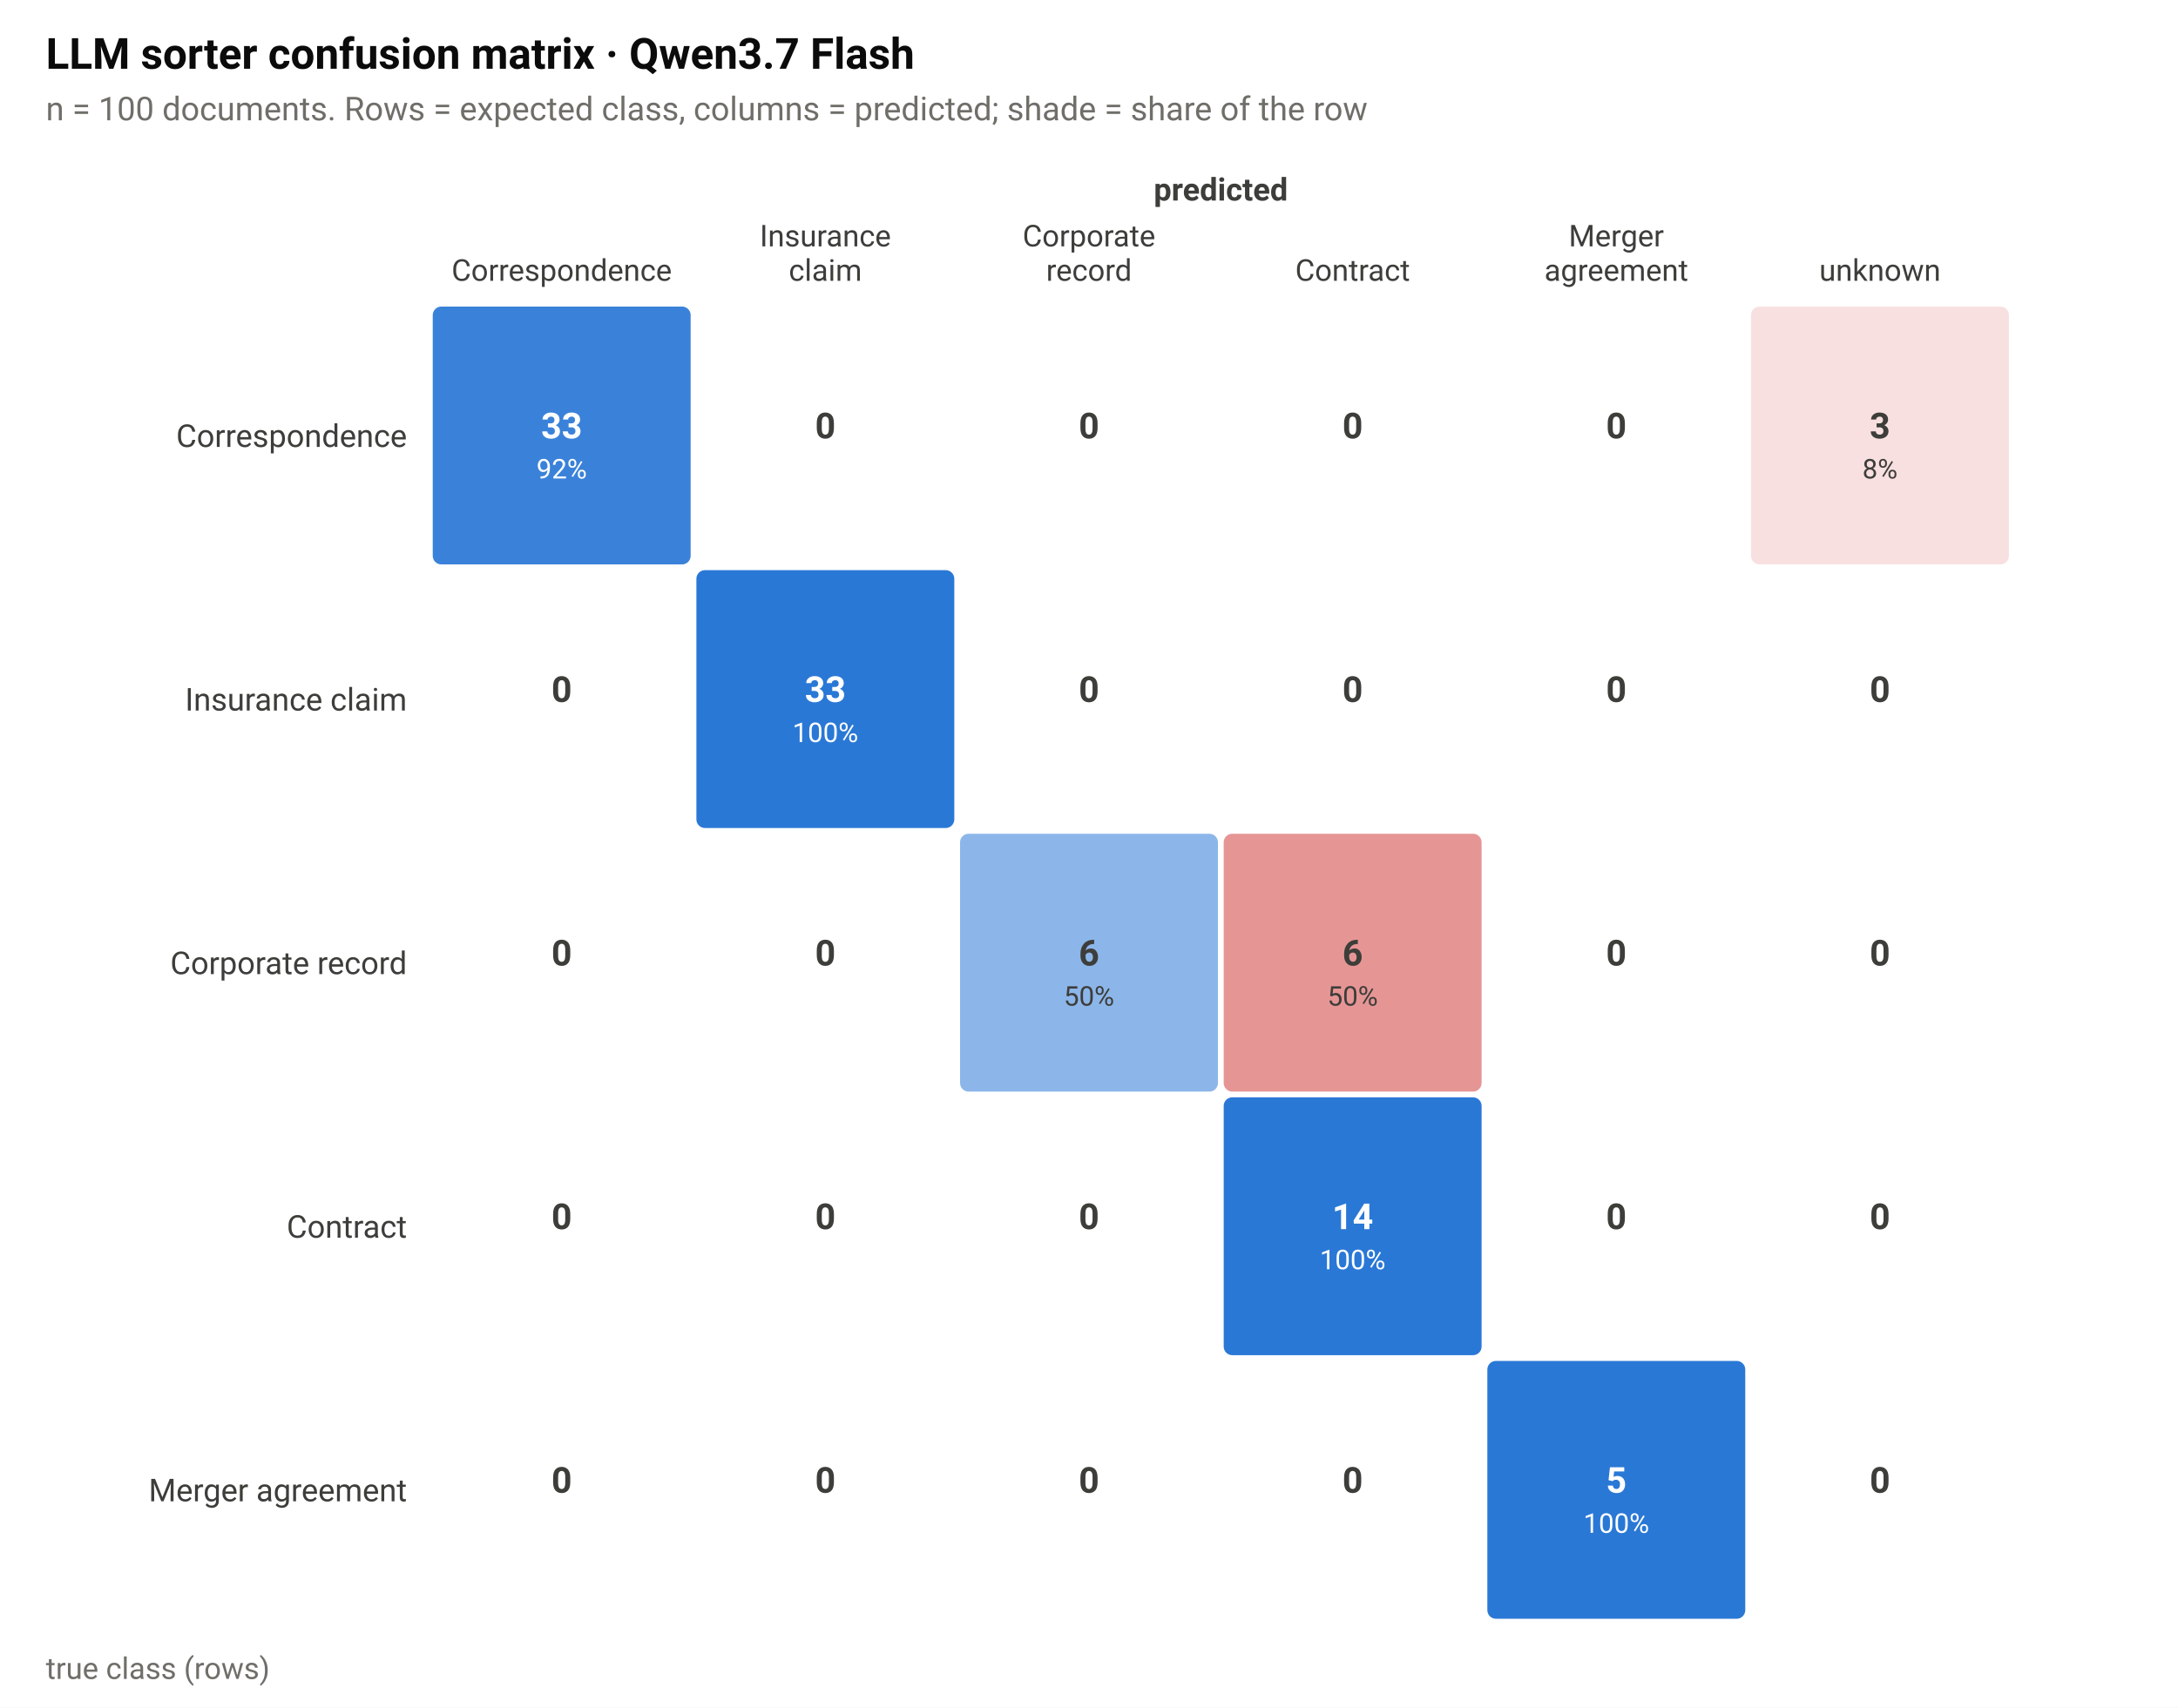
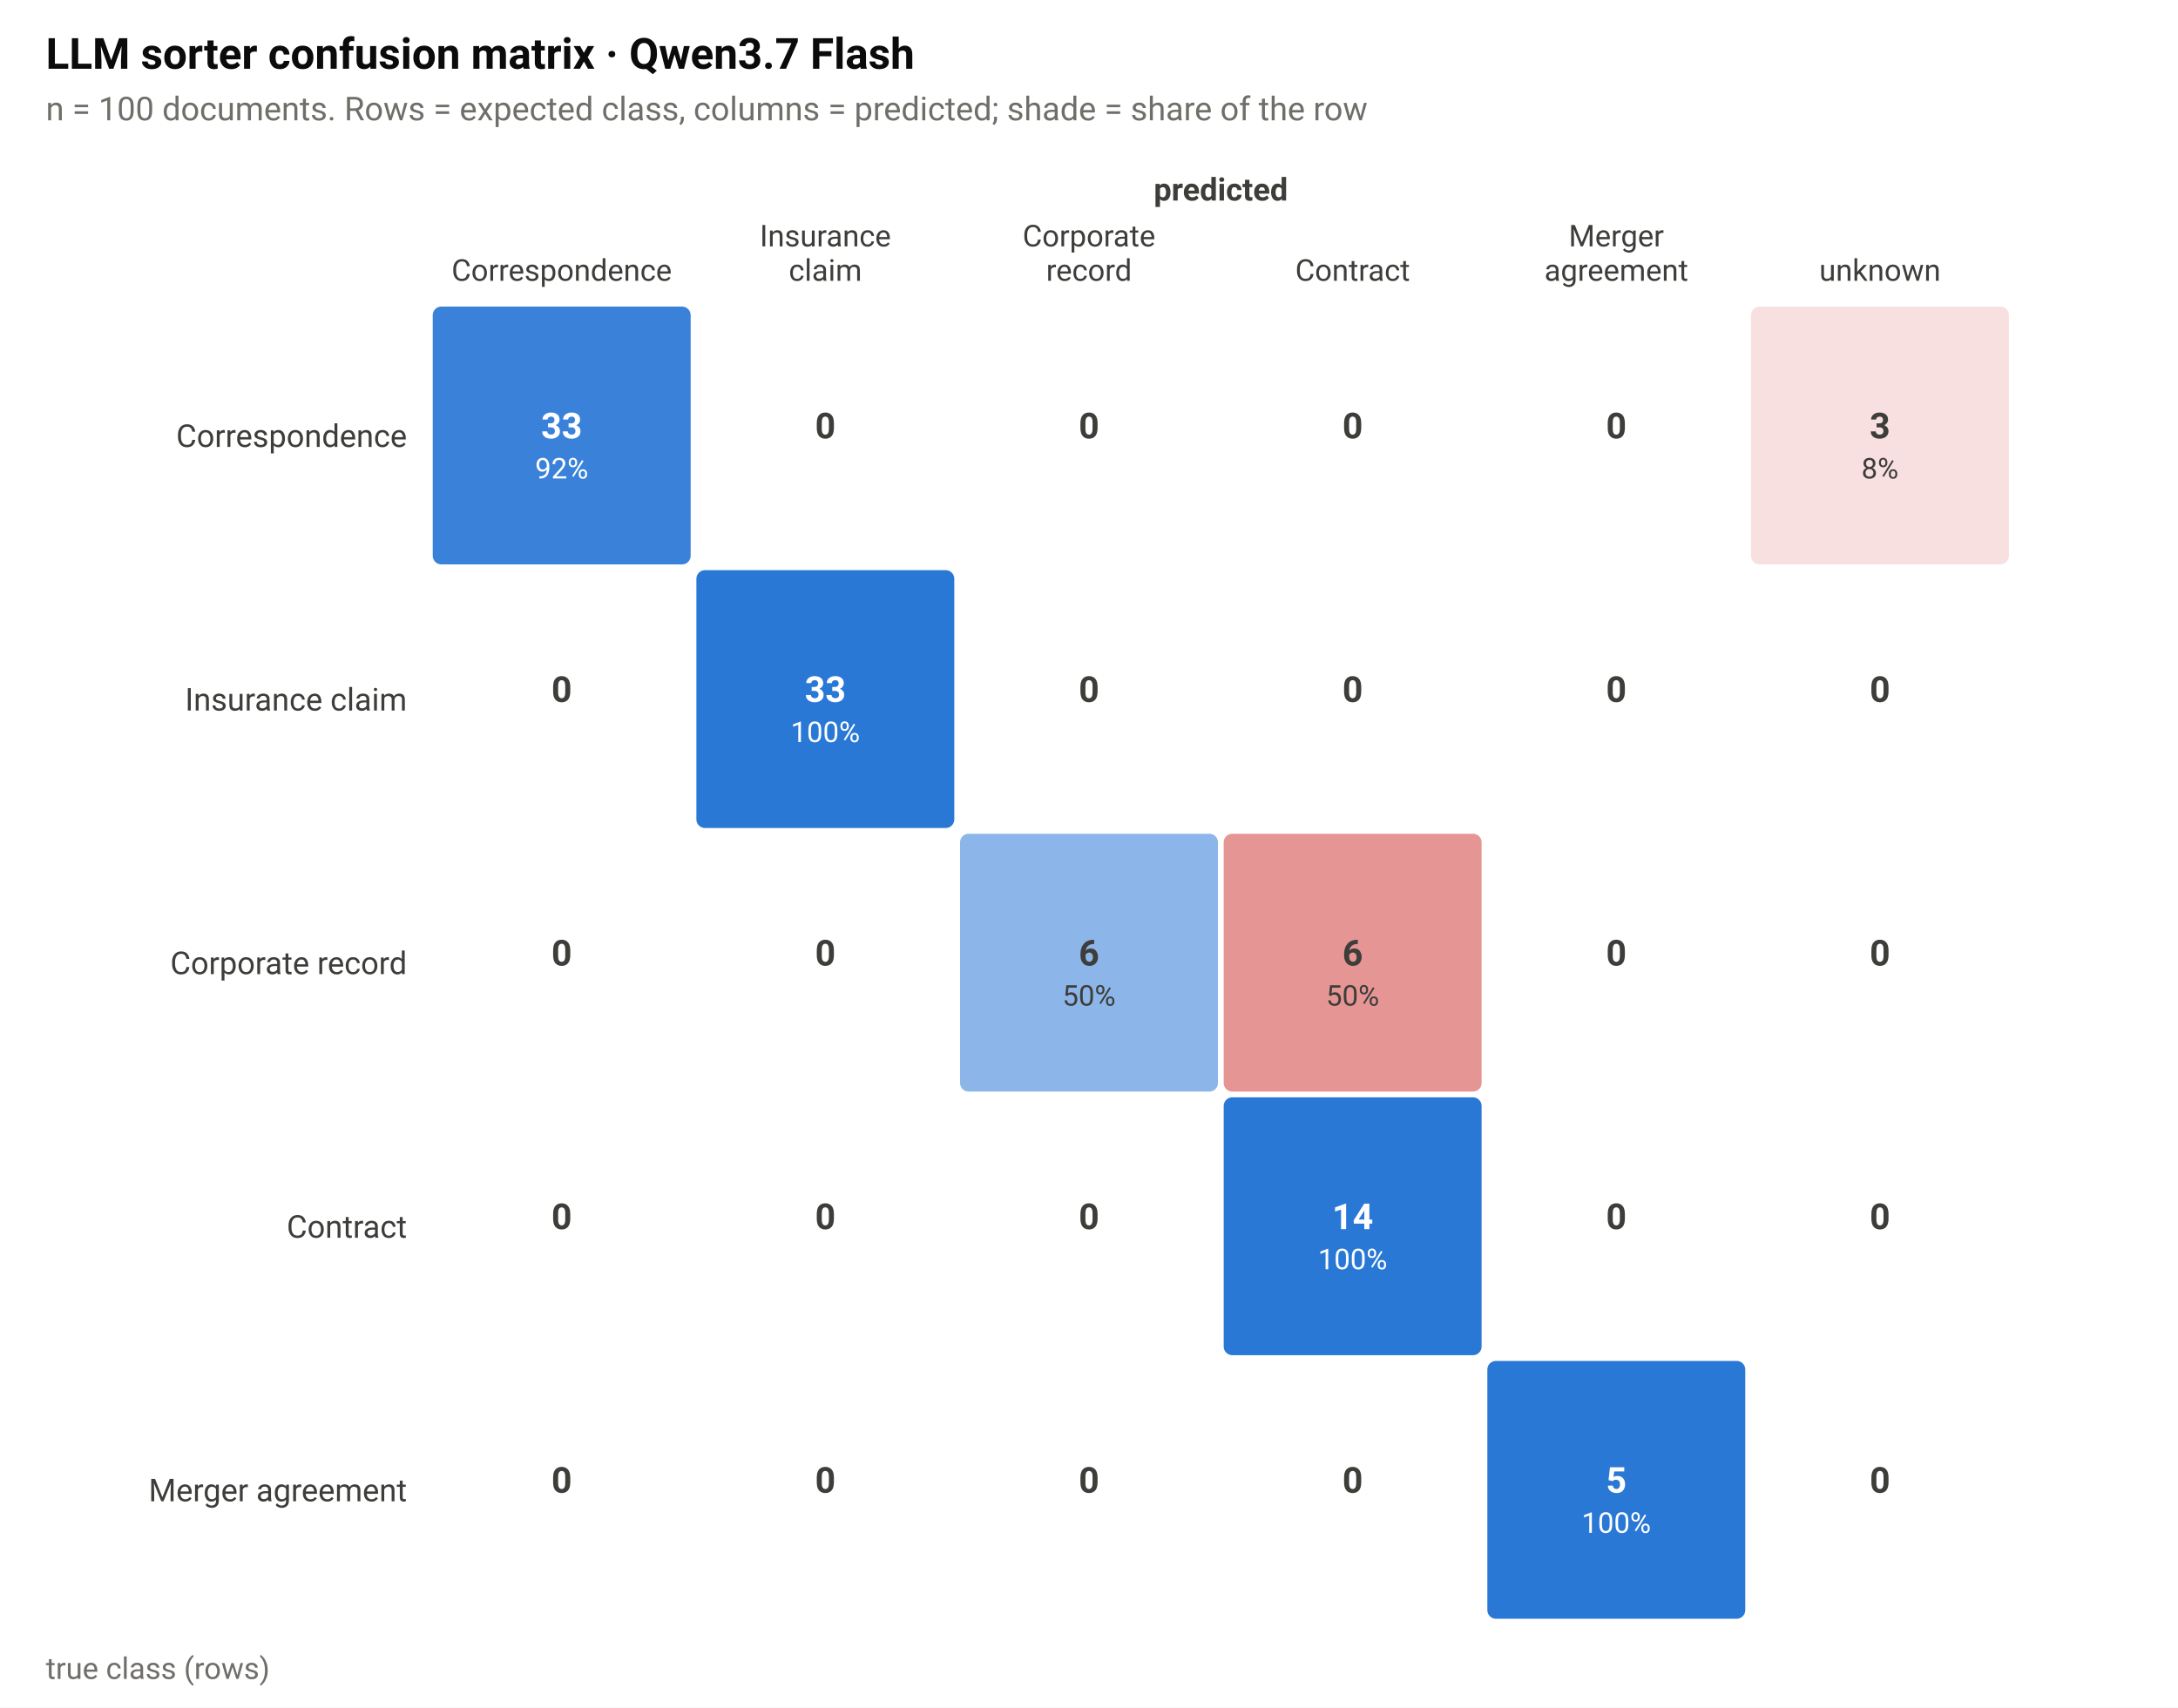
<svg xmlns="http://www.w3.org/2000/svg" width="760" height="596" viewBox="0 0 760 596" font-family="system-ui,-apple-system,'Segoe UI',Roboto,sans-serif" role="img">
  <rect width="760" height="596" fill="#ffffff" />
  <text x="16" y="24" font-size="15" font-weight="600" fill="#0b0b0b">LLM sorter confusion matrix · Qwen3.7 Flash</text>
  <text x="16" y="42" font-size="11.5" fill="#6f6e69">n = 100 documents. Rows = expected class, columns = predicted; shade = share of the row</text>
  <text x="426" y="70" font-size="11" fill="#3d3d3a" text-anchor="middle" font-weight="600">predicted</text>
  <text x="196" y="98" font-size="10.5" fill="#3d3d3a" text-anchor="middle">Correspondence</text>
  <text x="288" y="86" font-size="10.5" fill="#3d3d3a" text-anchor="middle">Insurance</text>
  <text x="288" y="98" font-size="10.5" fill="#3d3d3a" text-anchor="middle">claim</text>
  <text x="380" y="86" font-size="10.5" fill="#3d3d3a" text-anchor="middle">Corporate</text>
  <text x="380" y="98" font-size="10.5" fill="#3d3d3a" text-anchor="middle">record</text>
  <text x="472" y="98" font-size="10.5" fill="#3d3d3a" text-anchor="middle">Contract</text>
  <text x="564" y="86" font-size="10.5" fill="#3d3d3a" text-anchor="middle">Merger</text>
  <text x="564" y="98" font-size="10.5" fill="#3d3d3a" text-anchor="middle">agreement</text>
  <text x="656" y="98" font-size="10.5" fill="#3d3d3a" text-anchor="middle">unknown</text>
  <text x="142" y="156" font-size="11" fill="#3d3d3a" text-anchor="end">Correspondence</text>
  <rect x="151" y="107" width="90" height="90" fill="#3a82d9" rx="3" />
  <text x="196" y="153" font-size="12.5" fill="#ffffff" text-anchor="middle" font-weight="600">33</text>
-   <text x="196" y="167" font-size="9.5" fill="#ffffff" text-anchor="middle">92%</text>
+   <text x="196" y="167" font-size="10" fill="#ffffff" text-anchor="middle">92%</text>
  <rect x="243" y="107" width="90" height="90" fill="#ffffff" rx="3" />
  <text x="288" y="153" font-size="12.5" fill="#3d3d3a" text-anchor="middle" font-weight="600">0</text>
  <rect x="335" y="107" width="90" height="90" fill="#ffffff" rx="3" />
  <text x="380" y="153" font-size="12.5" fill="#3d3d3a" text-anchor="middle" font-weight="600">0</text>
  <rect x="427" y="107" width="90" height="90" fill="#ffffff" rx="3" />
  <text x="472" y="153" font-size="12.5" fill="#3d3d3a" text-anchor="middle" font-weight="600">0</text>
  <rect x="519" y="107" width="90" height="90" fill="#ffffff" rx="3" />
  <text x="564" y="153" font-size="12.5" fill="#3d3d3a" text-anchor="middle" font-weight="600">0</text>
  <rect x="611" y="107" width="90" height="90" fill="#f8e0e0" rx="3" />
  <text x="656" y="153" font-size="12.5" fill="#3d3d3a" text-anchor="middle" font-weight="600">3</text>
-   <text x="656" y="167" font-size="9.5" fill="#3d3d3a" text-anchor="middle">8%</text>
+   <text x="656" y="167" font-size="10" fill="#3d3d3a" text-anchor="middle">8%</text>
  <text x="142" y="248" font-size="11" fill="#3d3d3a" text-anchor="end">Insurance claim</text>
  <rect x="151" y="199" width="90" height="90" fill="#ffffff" rx="3" />
  <text x="196" y="245" font-size="12.5" fill="#3d3d3a" text-anchor="middle" font-weight="600">0</text>
  <rect x="243" y="199" width="90" height="90" fill="#2a78d6" rx="3" />
  <text x="288" y="245" font-size="12.5" fill="#ffffff" text-anchor="middle" font-weight="600">33</text>
-   <text x="288" y="259" font-size="9.5" fill="#ffffff" text-anchor="middle">100%</text>
+   <text x="288" y="259" font-size="10" fill="#ffffff" text-anchor="middle">100%</text>
  <rect x="335" y="199" width="90" height="90" fill="#ffffff" rx="3" />
  <text x="380" y="245" font-size="12.5" fill="#3d3d3a" text-anchor="middle" font-weight="600">0</text>
  <rect x="427" y="199" width="90" height="90" fill="#ffffff" rx="3" />
  <text x="472" y="245" font-size="12.5" fill="#3d3d3a" text-anchor="middle" font-weight="600">0</text>
  <rect x="519" y="199" width="90" height="90" fill="#ffffff" rx="3" />
  <text x="564" y="245" font-size="12.5" fill="#3d3d3a" text-anchor="middle" font-weight="600">0</text>
  <rect x="611" y="199" width="90" height="90" fill="#ffffff" rx="3" />
  <text x="656" y="245" font-size="12.5" fill="#3d3d3a" text-anchor="middle" font-weight="600">0</text>
  <text x="142" y="340" font-size="11" fill="#3d3d3a" text-anchor="end">Corporate record</text>
  <rect x="151" y="291" width="90" height="90" fill="#ffffff" rx="3" />
  <text x="196" y="337" font-size="12.5" fill="#3d3d3a" text-anchor="middle" font-weight="600">0</text>
  <rect x="243" y="291" width="90" height="90" fill="#ffffff" rx="3" />
  <text x="288" y="337" font-size="12.5" fill="#3d3d3a" text-anchor="middle" font-weight="600">0</text>
  <rect x="335" y="291" width="90" height="90" fill="#8cb6e9" rx="3" />
  <text x="380" y="337" font-size="12.5" fill="#3d3d3a" text-anchor="middle" font-weight="600">6</text>
-   <text x="380" y="351" font-size="9.5" fill="#3d3d3a" text-anchor="middle">50%</text>
+   <text x="380" y="351" font-size="10" fill="#3d3d3a" text-anchor="middle">50%</text>
  <rect x="427" y="291" width="90" height="90" fill="#e69595" rx="3" />
  <text x="472" y="337" font-size="12.5" fill="#3d3d3a" text-anchor="middle" font-weight="600">6</text>
-   <text x="472" y="351" font-size="9.5" fill="#3d3d3a" text-anchor="middle">50%</text>
+   <text x="472" y="351" font-size="10" fill="#3d3d3a" text-anchor="middle">50%</text>
  <rect x="519" y="291" width="90" height="90" fill="#ffffff" rx="3" />
  <text x="564" y="337" font-size="12.5" fill="#3d3d3a" text-anchor="middle" font-weight="600">0</text>
  <rect x="611" y="291" width="90" height="90" fill="#ffffff" rx="3" />
  <text x="656" y="337" font-size="12.5" fill="#3d3d3a" text-anchor="middle" font-weight="600">0</text>
  <text x="142" y="432" font-size="11" fill="#3d3d3a" text-anchor="end">Contract</text>
  <rect x="151" y="383" width="90" height="90" fill="#ffffff" rx="3" />
  <text x="196" y="429" font-size="12.5" fill="#3d3d3a" text-anchor="middle" font-weight="600">0</text>
  <rect x="243" y="383" width="90" height="90" fill="#ffffff" rx="3" />
  <text x="288" y="429" font-size="12.5" fill="#3d3d3a" text-anchor="middle" font-weight="600">0</text>
  <rect x="335" y="383" width="90" height="90" fill="#ffffff" rx="3" />
  <text x="380" y="429" font-size="12.5" fill="#3d3d3a" text-anchor="middle" font-weight="600">0</text>
  <rect x="427" y="383" width="90" height="90" fill="#2a78d6" rx="3" />
  <text x="472" y="429" font-size="12.5" fill="#ffffff" text-anchor="middle" font-weight="600">14</text>
-   <text x="472" y="443" font-size="9.5" fill="#ffffff" text-anchor="middle">100%</text>
+   <text x="472" y="443" font-size="10" fill="#ffffff" text-anchor="middle">100%</text>
  <rect x="519" y="383" width="90" height="90" fill="#ffffff" rx="3" />
  <text x="564" y="429" font-size="12.5" fill="#3d3d3a" text-anchor="middle" font-weight="600">0</text>
  <rect x="611" y="383" width="90" height="90" fill="#ffffff" rx="3" />
  <text x="656" y="429" font-size="12.5" fill="#3d3d3a" text-anchor="middle" font-weight="600">0</text>
  <text x="142" y="524" font-size="11" fill="#3d3d3a" text-anchor="end">Merger agreement</text>
  <rect x="151" y="475" width="90" height="90" fill="#ffffff" rx="3" />
  <text x="196" y="521" font-size="12.5" fill="#3d3d3a" text-anchor="middle" font-weight="600">0</text>
  <rect x="243" y="475" width="90" height="90" fill="#ffffff" rx="3" />
  <text x="288" y="521" font-size="12.5" fill="#3d3d3a" text-anchor="middle" font-weight="600">0</text>
  <rect x="335" y="475" width="90" height="90" fill="#ffffff" rx="3" />
  <text x="380" y="521" font-size="12.5" fill="#3d3d3a" text-anchor="middle" font-weight="600">0</text>
  <rect x="427" y="475" width="90" height="90" fill="#ffffff" rx="3" />
  <text x="472" y="521" font-size="12.5" fill="#3d3d3a" text-anchor="middle" font-weight="600">0</text>
  <rect x="519" y="475" width="90" height="90" fill="#2a78d6" rx="3" />
  <text x="564" y="521" font-size="12.5" fill="#ffffff" text-anchor="middle" font-weight="600">5</text>
-   <text x="564" y="535" font-size="9.5" fill="#ffffff" text-anchor="middle">100%</text>
+   <text x="564" y="535" font-size="10" fill="#ffffff" text-anchor="middle">100%</text>
  <rect x="611" y="475" width="90" height="90" fill="#ffffff" rx="3" />
  <text x="656" y="521" font-size="12.5" fill="#3d3d3a" text-anchor="middle" font-weight="600">0</text>
  <text x="16" y="586" font-size="10.5" fill="#6f6e69" text-anchor="start">true class (rows)</text>
</svg>
